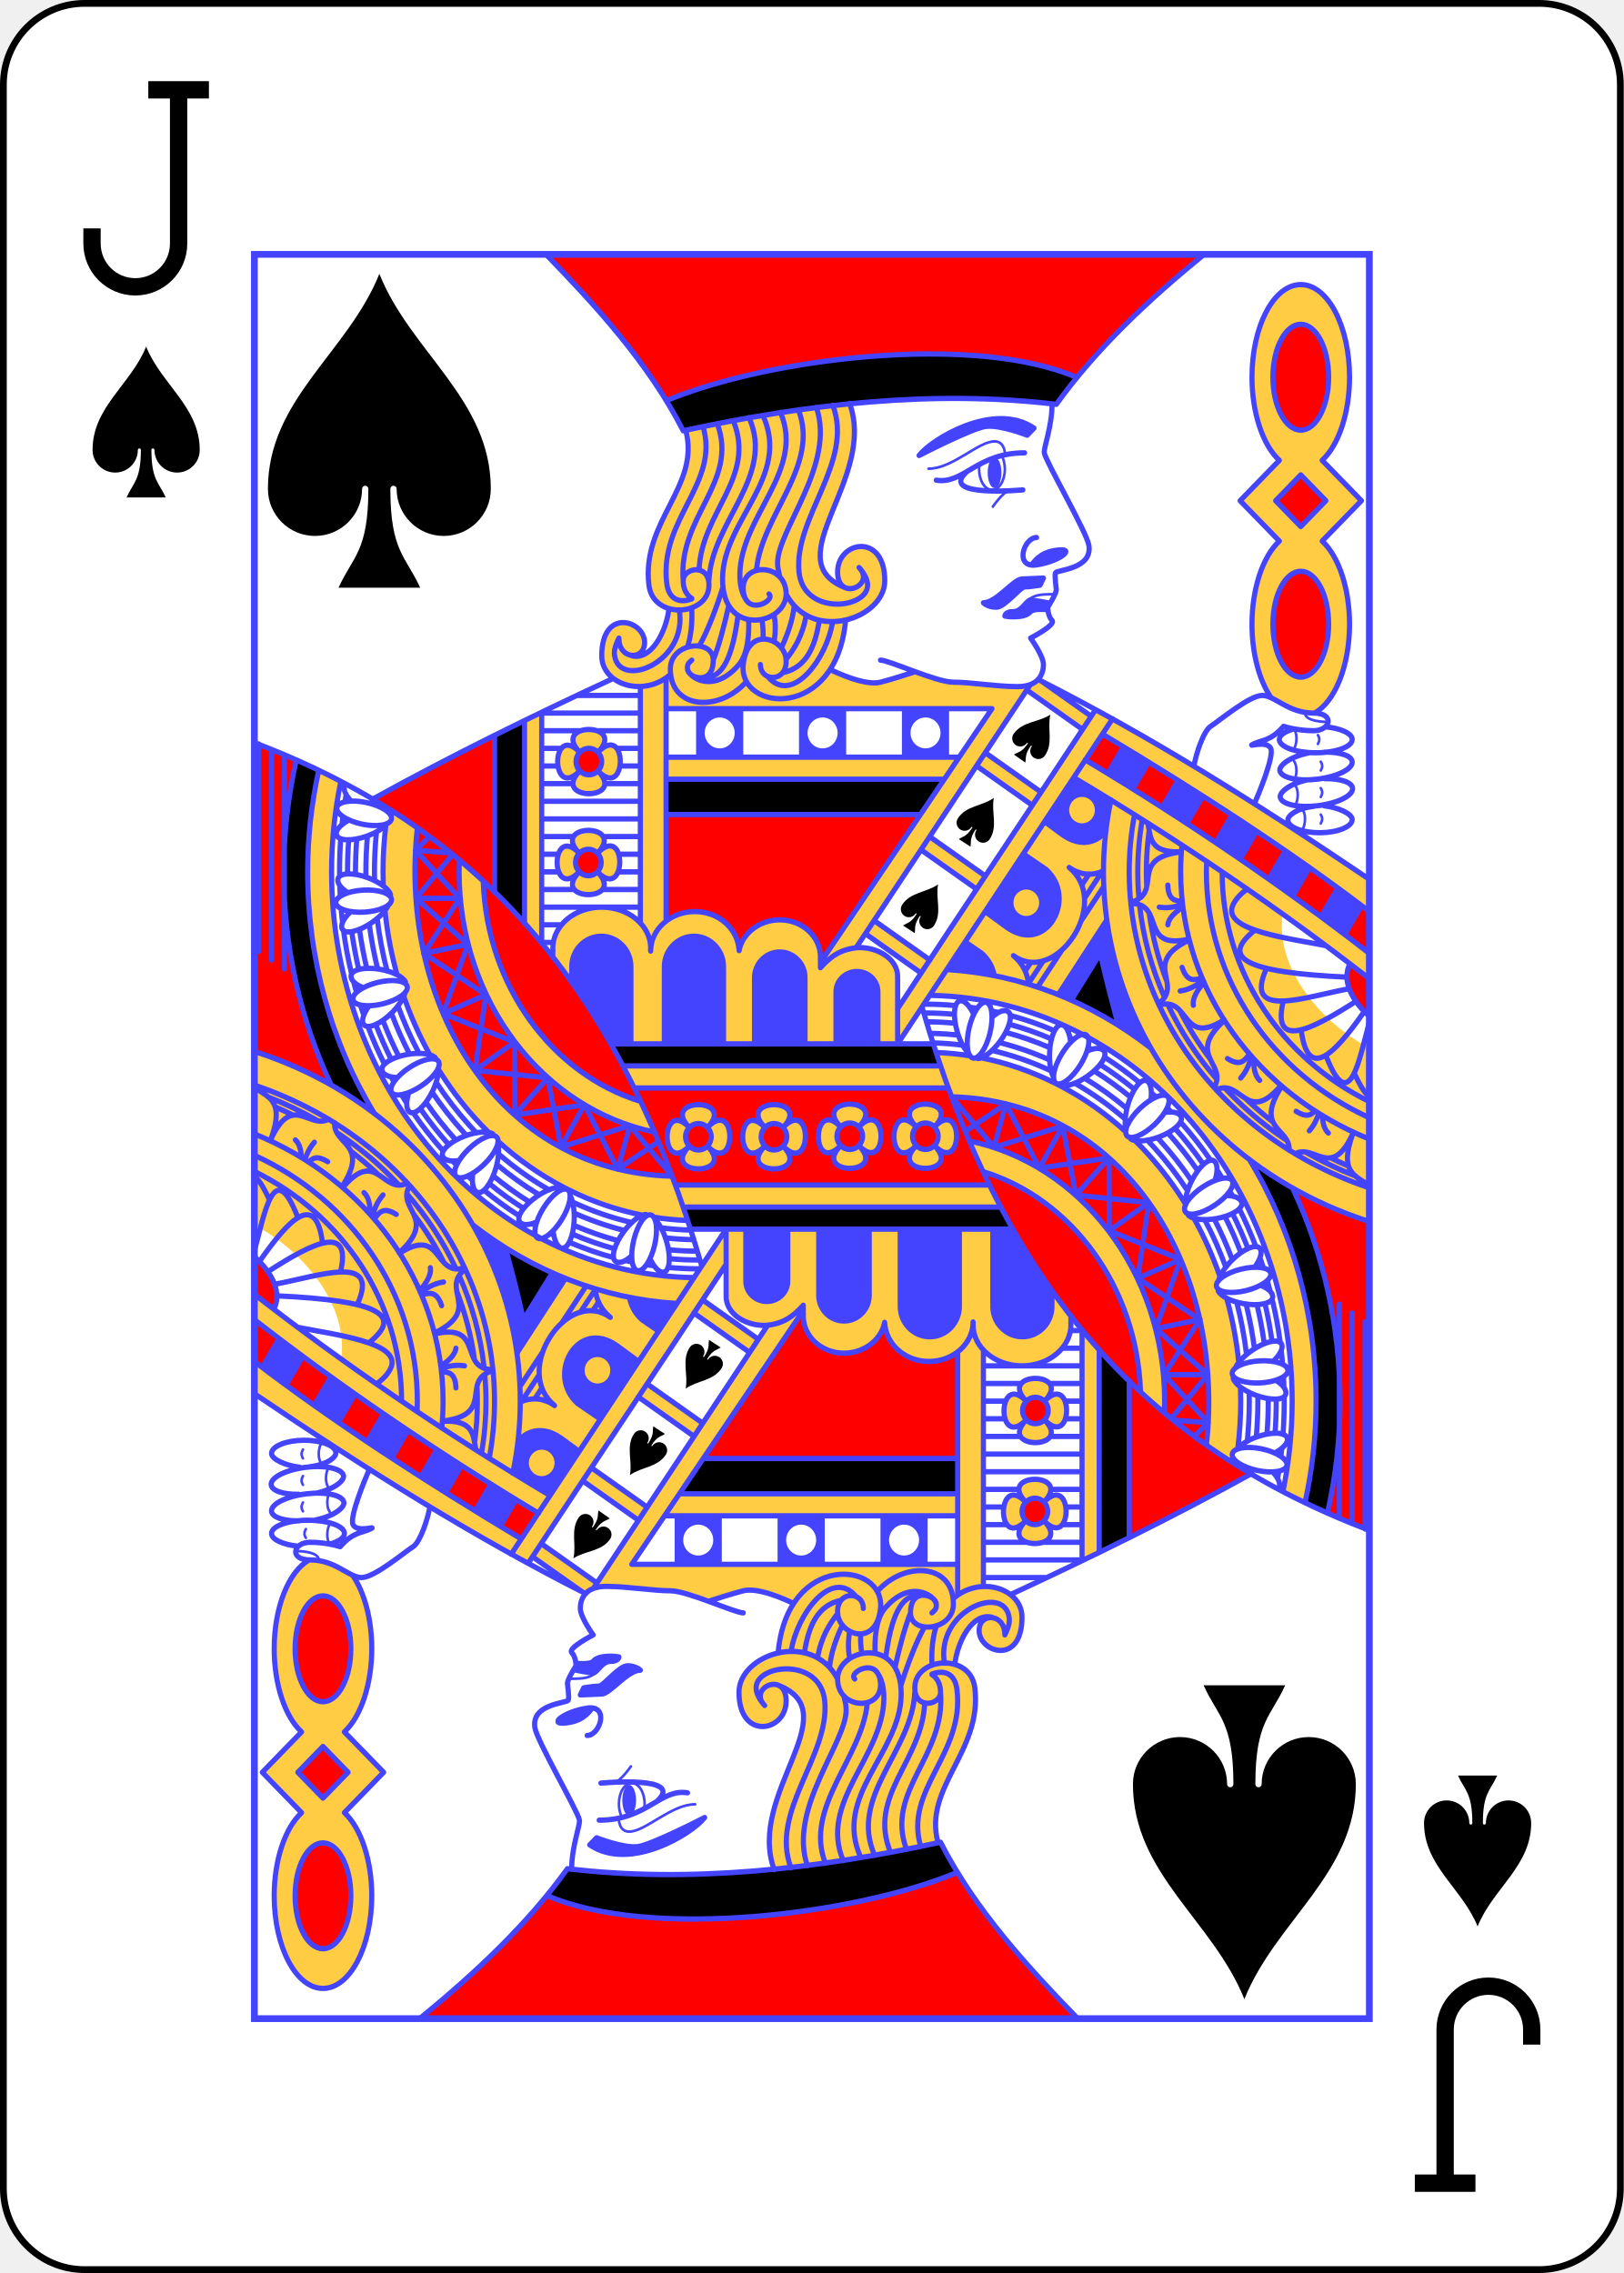
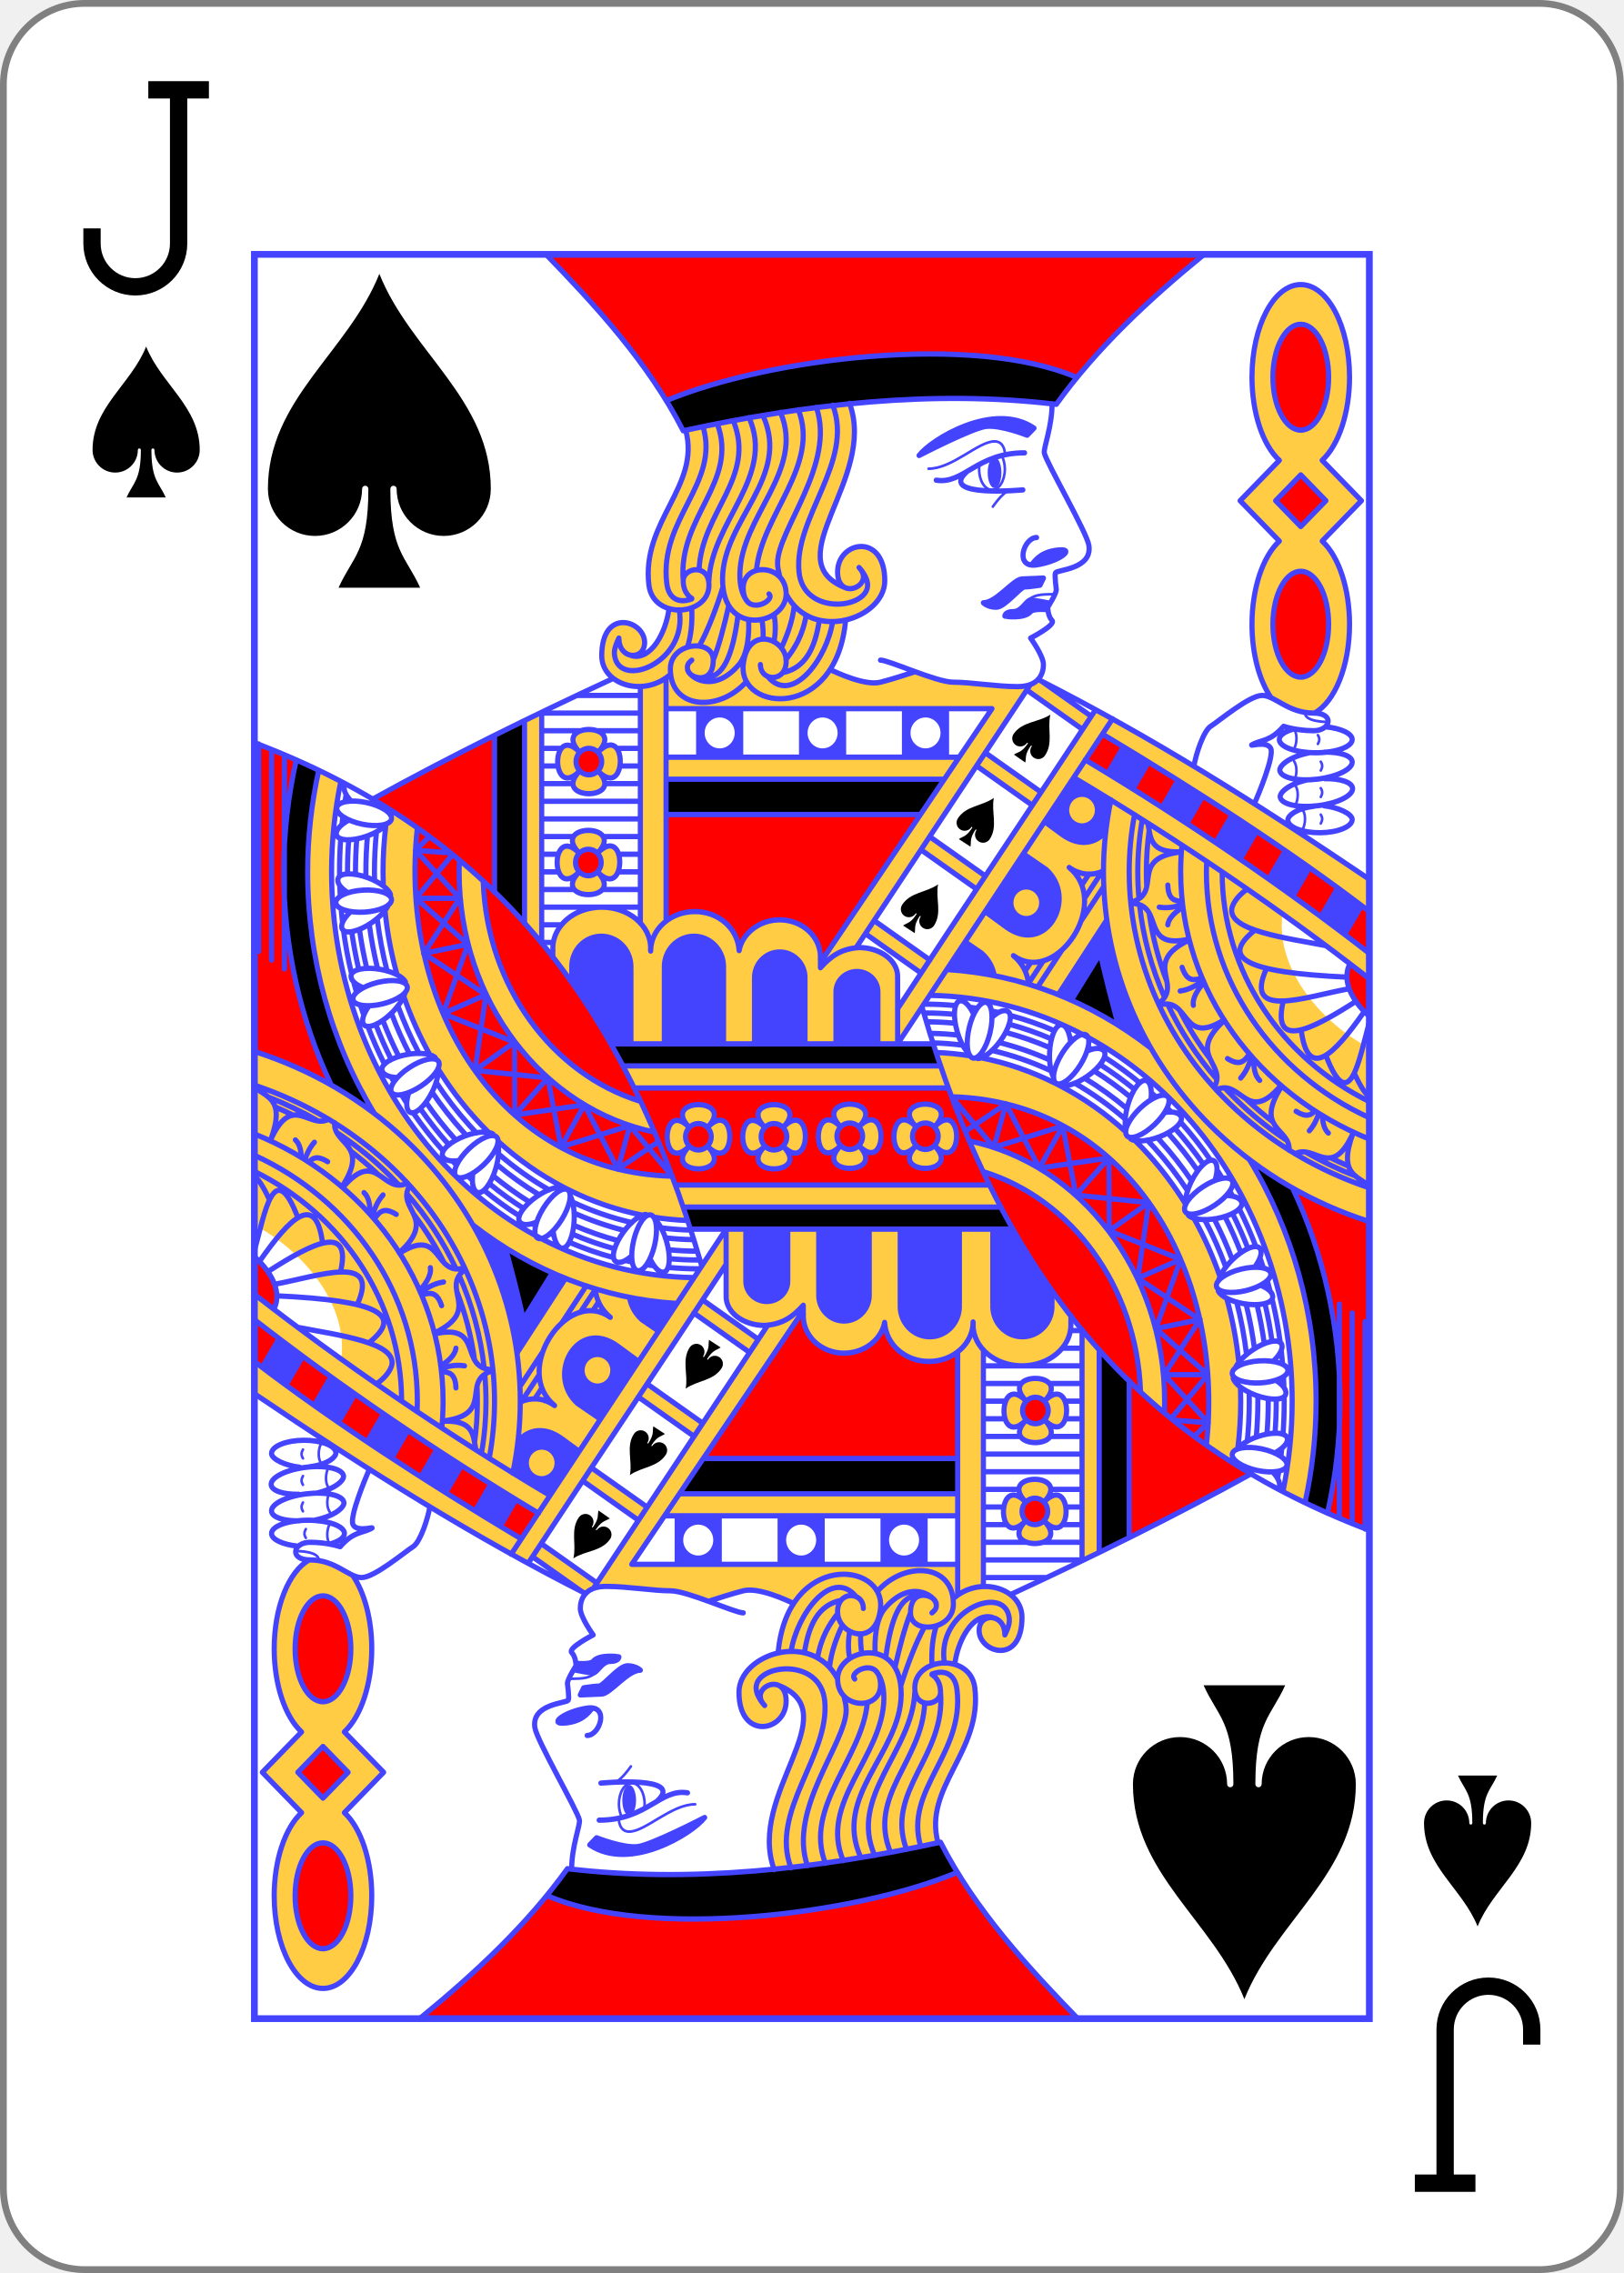
<svg xmlns="http://www.w3.org/2000/svg" xmlns:xlink="http://www.w3.org/1999/xlink" width="2.5in" height="3.5in" viewBox="-120 -168 240 336" preserveAspectRatio="none" class="card" face="JS">
  <defs>
    <rect id="SJX" width="164.8" height="260.8" x="-82.4" y="-130.4" />
  </defs>
  <symbol id="SJ" viewBox="-500 -500 1000 1000" preserveAspectRatio="xMinYMid">
    <path d="M50 -460L250 -460M150 -460L150 250A100 100 0 0 1 -250 250L-250 220" stroke="black" stroke-width="80" stroke-linecap="square" stroke-miterlimit="1.5" fill="none" />
  </symbol>
  <symbol id="S" viewBox="-600 -600 1200 1200" preserveAspectRatio="xMinYMid">
    <path d="M0 -500C100 -250 355 -100 355 185A150 150 0 0 1 55 185A10 10 0 0 0 35 185C35 385 85 400 130 500L-130 500C-85 400 -35 385 -35 185A10 10 0 0 0 -55 185A150 150 0 0 1 -355 185C-355 -100 -100 -250 0 -500Z" fill="black" />
  </symbol>
  <symbol id="SJ1" preserveAspectRatio="none" viewBox="0 0 1300 2000">
    <path fill="#FC4" d="M1220.029,34.26c-31.411,0 -56.875,47.01 -56.875,105 0.016,40.087 12.395,76.66 31.904,94.26l-45.74,45.74 45.775,45.775c-19.517,17.576 -31.909,54.135 -31.939,94.225 0,33.251 8.373,62.892 21.438,82.131 0.936,3.778 47.697,25.613 51.822,18.447 23.424,-12.987 40.49,-53.103 40.49,-100.578C1276.888,379.172 1264.509,342.6 1245,325l45.74,-45.74 -45.775,-45.775c19.517,-17.576 31.909,-54.135 31.939,-94.225 0,-57.99 -25.464,-105 -56.875,-105zm0,45c17.949,0 32.5,26.863 32.5,60 0,33.137 -14.551,60 -32.5,60 -17.949,0 -32.5,-26.863 -32.5,-60 0,-33.137 14.551,-60 32.5,-60zM694.041,169.135C630.153,175.574 566.198,186.089 502.982,199.398 520.499,262.589 450.951,302.611 460,375c1.818,14.546 11.572,23.142 23.318,26.568 -3.254,26.675 -20.68,58.987 -43.074,53.242C447.813,455.051 454.982,450.048 455,440c0.046,-25 -50,-40.227 -50,15 0,26.45 31.971,41.442 60.645,32.246 -5.21,1.798 -10.493,2.94 -15.67,3.631l0.078,267.125C439.618,747.053 423.324,740 405,740c-31.5,0 -57.035,20.819 -57.035,46.5 0.001,1.034 0.046,2.068 0.133,3.1h-0.133l-0.041,7.125c24.462,30.001 46.929,62.78 67.725,98.105L749.795,895 750,820.756h-0.15c0.083,-0.726 0.134,-1.455 0.15,-2.184 10e-6,-18.09 -20.147,-32.756 -45,-32.756 -9.376,0.597 -16.979,2.632 -23.643,5.924 5.907,-2.95 12.529,-4.939 20.475,-5.805l10.533,-15.461 64.762,44.113 10.307,-14.789 -64.469,-44.322 -6.746,9.342 125.961,-184.883 64.361,44.25 9.812,-15.131 -63.992,-43.994 -3.303,4.779 51.697,-75.883 64.342,44.234 10.621,-14.572L918.039,483.963 910,485l-8.746,8.227 3.992,-5.859C901.463,489.022 896.383,490 890,490c-25,0 -55,-5 -75,-5 -9.747,0 -27.808,-5.939 -44.799,-11.939C759.827,476.51 742.85,481.788 730,485c-17.632,4.408 -50.808,-10.615 -58.533,-14.361 -10.537,15.724 -24.314,25.315 -38.316,29.898 26.181,-8.657 51.552,-34.883 56.256,-86.09C714.145,408.959 735,391.293 735,370c0,-55.227 -55,-45 -55,-10 0,9.54 3.412,14.963 8.104,17.482 -80.306,-31.389 38.064,-123.362 5.938,-208.348zm525.988,80.836 29.289,29.289 -29.289,29.289 -29.289,-29.289zm0,109.289c17.949,0 32.5,26.863 32.5,60 0,33.137 -14.551,60 -32.5,60 -17.949,0 -32.5,-26.863 -32.5,-60 0,-33.137 14.551,-60 32.5,-60zM485.406,476.125c0.02,0.161 0.047,0.315 0.068,0.475 -0.014,-0.104 -0.033,-0.204 -0.047,-0.309 -0.381,0.248 -0.765,0.512 -1.15,0.779 0.378,-0.311 0.756,-0.622 1.129,-0.945zm-5.578,4.258L480,515H860L660.043,802.215 660,808.703v-9.312h-0.158c0.088,-0.936 0.141,-1.872 0.158,-2.811 10e-6,-23.296 -21.266,-42.182 -47.5,-42.182 -24,0 -43.843,15.807 -47.305,34.867C563.624,763.968 541.105,745 513.518,745c-17.981,0 -33.796,8.063 -43.002,20.223 2.624,-3.491 5.776,-6.673 9.391,-9.441l-0.113,-275.375c0.012,-0.008 0.024,-0.016 0.035,-0.023zm93.699,3.898c0.145,0.26 0.306,0.512 0.459,0.768 -0.108,-0.178 -0.221,-0.353 -0.326,-0.533 -15.416,16.862 -37.059,24.866 -55.102,23.094 18.021,1.715 39.625,-6.349 54.969,-23.328zM980.713,516.295 750,855v40L925.369,637.104 807.545,810.742c36.997,2.217 73.31,9.251 108.229,20.754 -34.921,-11.474 -71.255,-18.488 -108.285,-20.67l-19.682,28.854c62.063,1.184 122.669,16.544 177.816,44.676l6.477,3.377c41.326,22.005 79.452,51.257 112.672,86.998C1164.954,1060.997 1210,1178 1210,1300c0,34.756 -3.656,69.106 -10.85,102.477 8.28,4.288 16.801,8.447 25.652,12.512 8.662,-37.515 13.082,-75.735 13.082,-114.988 0,-98.303 -27.457,-193.56 -77.514,-273.693 -0.361,-0.266 -0.721,-0.539 -1.082,-0.807 42.156,31.268 89.847,55.215 140.711,70.936V899.504c-51.712,-25.693 -109.972,-86.673 -101.289,-151.568 -35.121,-24.628 -71.449,-48.975 -108.842,-72.967 74.941,48.014 145.354,97.111 210.131,146.242V708.438C1195.393,639.786 1099.363,580.038 1000.439,526.471l-0.076,0.113zM335,520l-20,8.48v229.73l20,22.578zm55,18.598c-13.902,0 -27.804,8.598 -10.607,25.795 -34.393,-34.393 -34.393,55.608 0,21.215 -34.393,34.393 55.608,34.393 21.215,0 26.217,26.217 32.801,-20.199 18.947,-28.246 -4.32,-2.509 -10.627,-1.289 -18.947,7.031 17.197,-17.197 3.294,-25.795 -10.607,-25.795zM480,570v25H804.059L820,570Zm518.945,48.588c0.294,0.177 0.585,0.355 0.879,0.531 -0.294,-0.176 -0.585,-0.353 -0.879,-0.529zm-609.553,34.404c-13.902,0 -27.802,8.598 -10.605,25.795 -34.393,-34.393 -34.393,55.606 0,21.213 -34.393,34.393 55.606,34.393 21.213,0 26.217,26.217 32.803,-20.199 18.949,-28.246 -4.32,-2.509 -10.629,-1.287 -18.949,7.033 17.197,-17.197 3.294,-25.795 -10.607,-25.795zm398.221,7.242 -10.24,14.834 64.652,44.449 10.238,-14.836zM470.211,765.633c-0.207,0.281 -0.411,0.563 -0.611,0.848 0.199,-0.285 0.405,-0.567 0.611,-0.848zm-8.271,23.836c0.023,0.121 0.055,0.231 0.096,0.326v0.006c-0.042,-0.096 -0.073,-0.209 -0.096,-0.332zm218.414,2.787c-0.484,0.252 -0.963,0.51 -1.438,0.775 0.473,-0.267 0.955,-0.522 1.438,-0.775zm337.207,51.076c0.314,0.791 0.632,1.582 0.951,2.371 -0.319,-0.79 -0.637,-1.58 -0.951,-2.371zm3.082,7.533c0.308,0.733 0.611,1.468 0.924,2.199 -0.313,-0.731 -0.616,-1.466 -0.924,-2.199zm3.682,8.494c0.514,1.146 1.04,2.288 1.565,3.43 -0.524,-1.142 -1.051,-2.283 -1.565,-3.43zm3.088,6.707c0.597,1.268 1.194,2.536 1.805,3.799 -0.61,-1.263 -1.208,-2.53 -1.805,-3.799zm2.732,5.684c1.321,2.696 2.67,5.381 4.053,8.051 -1.382,-2.671 -2.733,-5.354 -4.053,-8.051zm5.029,9.93c0.818,1.559 1.642,3.115 2.481,4.664 -0.838,-1.55 -1.663,-3.105 -2.481,-4.664zm2.772,5.191c1.888,3.475 3.826,6.93 5.82,10.357 3.094,5.319 6.314,10.578 9.66,15.775 -2.844,-4.408 -5.606,-8.855 -8.262,-13.348 -0.476,-0.805 -0.929,-1.62 -1.399,-2.428 -1.994,-3.428 -3.933,-6.881 -5.82,-10.357zm-243.164,17.867c2.444,7.219 4.943,14.36 7.479,21.449L800,920H430l12.707,24.699 366.205,-0.299 -0.236,-0.65c1.413,3.777 2.836,7.54 4.275,11.275 202.049,4.974 319.656,193.073 296.893,394.811 11.2,7.607 22.842,15.12 34.775,22.375 -6.506,-9.679 -6.512,-16.274 2.018,-18.82C1148.865,1335.794 1150,1317.96 1150,1300c0,-5.358 -0.102,-10.704 -0.303,-16.037 -13.439,-10.034 -11.804,-19.084 -1.94,-27.594 -2.57,-24.912 -7.326,-49.394 -14.146,-73.135 -18.283,-13.575 -11.454,-18.32 -7.744,-24.162 -8.214,-23.168 -18.448,-45.491 -30.582,-66.658 -8.366,-4.101 -14.681,-8.716 -9.766,-16.145 -12.678,-19.88 -27.105,-38.604 -43.174,-55.892 -5.104,-5.491 -10.342,-10.805 -15.707,-15.936 -3.975,-2.376 -8.099,-4.444 -10.641,-9.793 -23.462,-20.774 -49.104,-38.225 -76.285,-52.068l-5.564,-2.773c-27.634,-13.472 -56.792,-23.251 -86.816,-29.045l-12.717,-2.207c-13.146,-2.028 -26.437,-3.294 -39.834,-3.816zm259.014,8.832c0.999,1.546 2.006,3.088 3.027,4.623 -1.023,-1.534 -2.027,-3.078 -3.027,-4.623zm-536.111,50.332c-13.902,0 -27.802,8.598 -10.605,25.795 -34.393,-34.393 -34.393,55.606 0,21.213 -34.393,34.393 55.606,34.393 21.213,0 26.217,26.218 32.801,-20.199 18.947,-28.246 -4.32,-2.509 -10.627,-1.287 -18.947,7.033 17.197,-17.197 3.294,-25.795 -10.607,-25.795zm88.131,0c-13.902,0 -27.802,8.598 -10.605,25.795 -34.393,-34.393 -34.393,55.606 0,21.213 -34.393,34.393 55.606,34.393 21.213,0 26.217,26.218 32.803,-20.199 18.949,-28.246 -4.32,-2.509 -10.629,-1.287 -18.949,7.033 17.197,-17.197 3.294,-25.795 -10.607,-25.795zm227.352,41.049 17.113,35.029c102.383,30.854 178.31,129.819 182.9,248.609l27.855,24.229c0.166,-4.251 0.25,-8.524 0.25,-12.818 0,-147.049 -98.337,-269.388 -228.119,-295.049z" />
  </symbol>
  <symbol id="SJ2" preserveAspectRatio="none" viewBox="0 0 1300 2000">
    <path fill="red" d="M339.994,0C387.434,47.6 440.548,102.806 480.334,165.766 600.091,117.281 839.099,89.167 958.604,139.926 1001.155,89.327 1052.45,43.591 1107.316,0Zm880.035,79.26a32.5,60 0 0 0 -32.5,60 32.5,60 0 0 0 32.5,60 32.5,60 0 0 0 32.5,-60 32.5,60 0 0 0 -32.5,-60zm0,170.711 -29.289,29.289 29.289,29.289 29.289,-29.289zm0,109.289a32.5,60 0 0 0 -32.5,60 32.5,60 0 0 0 32.5,60 32.5,60 0 0 0 32.5,-60 32.5,60 0 0 0 -32.5,-60zM988.959,543.562 968.707,573.104C1089.338,643.25 1201.114,717.777 1300,792.445V744.961C1206.406,675.43 1101.563,609.476 988.959,543.562Zm-708.953,1.639c-47.874,23.233 -95.508,47.342 -142.25,72.621 53.195,30.118 100.356,65.097 142.42,105.293zm110.213,14.801a15,15 0 0 0 -10.826,4.391 15,15 0 0 0 0,21.215 15,15 0 0 0 21.215,0 15,15 0 0 0 0,-21.215 15,15 0 0 0 -10.389,-4.391zM480,635.211 480.35,755.455C489.608,748.878 501.044,745 513.518,745c27.587,0 50.107,18.968 51.678,44.266 3.462,-19.06 23.305,-34.867 47.305,-34.867 26.234,0 47.5,18.886 47.5,42.182 -0.018,0.939 -0.07,1.875 -0.158,2.811H660l0.043,2.969 115.779,-166.945zm-90.387,39.184a15,15 0 0 0 -10.826,4.393 15,15 0 0 0 0,21.213 15,15 0 0 0 21.213,0 15,15 0 0 0 0,-21.213 15,15 0 0 0 -10.387,-4.393zm887.897,130.152c-11.905,22.593 8.882,47.772 22.49,59.201v-42.523c-7.336,-5.557 -14.753,-11.115 -22.49,-16.678zM808.912,944.4c0.075,0.201 0.153,0.399 0.229,0.6h0.383zM651.283,944.529 443.35,945l-0.643,-0.301c17.481,34.53 33.433,71.124 47.986,109.848L490.477,1055H651.375ZM812.941,955l20.225,49.951c129.782,25.661 228.119,148 228.119,295.049 0,4.295 -0.084,8.568 -0.25,12.818L1110,1350c22.608,-201.901 -94.999,-390 -297.059,-395zm-295.258,8.902c13.902,0 27.804,8.598 10.607,25.795 8.32,-8.32 14.627,-9.543 18.947,-7.033 13.854,8.047 7.27,54.464 -18.947,28.246 34.393,34.393 -55.606,34.393 -21.213,0 -34.393,34.393 -34.393,-55.606 0,-21.213 -17.197,-17.197 -3.296,-25.795 10.605,-25.795zm-10.605,25.795a15,15 0 0 0 0,21.213 15,15 0 0 0 21.213,0 15,15 0 0 0 0,-21.213 15,15 0 0 0 -21.213,0zm98.736,-25.795c13.902,0 27.804,8.598 10.607,25.795 8.32,-8.32 14.629,-9.543 18.949,-7.033 13.854,8.047 7.268,54.464 -18.949,28.246 34.393,34.393 -55.606,34.393 -21.213,0 -34.393,34.393 -34.393,-55.606 0,-21.213 -17.197,-17.197 -3.296,-25.795 10.605,-25.795zm-10.605,25.795a15,15 0 0 0 0,21.213 15,15 0 0 0 21.213,0 15,15 0 0 0 0,-21.213 15,15 0 0 0 -21.213,0zm254.875,50.475c47.763,99.005 107.681,181.409 182.805,248.648 -4.298,-119.019 -80.226,-217.986 -182.805,-248.648zm360.389,18.264c35.988,73.868 55.295,156.645 55.295,241.565 0,43.186 -4.993,85.818 -14.438,127.031 15.9,6.787 32.086,13.22 48.67,19.332v-349.934c-31.215,-9.648 -61.239,-22.384 -89.527,-37.994z" />
  </symbol>
  <symbol id="SJ3" preserveAspectRatio="none" viewBox="0 0 1300 2000">
    <path fill="#44F" d="M515,515v55h55v-55zm27.5,10A17.5,17.5 0 0 1 560,542.5 17.5,17.5 0 0 1 542.5,560 17.5,17.5 0 0 1 525,542.5 17.5,17.5 0 0 1 542.5,525ZM635,515v55h55v-55zm27.5,10A17.5,17.5 0 0 1 680,542.5 17.5,17.5 0 0 1 662.5,560 17.5,17.5 0 0 1 645,542.5 17.5,17.5 0 0 1 662.5,525ZM755,515v55h55v-55zm27.5,10A17.5,17.5 0 0 1 800,542.5 17.5,17.5 0 0 1 782.5,560 17.5,17.5 0 0 1 765,542.5 17.5,17.5 0 0 1 782.5,525ZM512.5,770a37.5,37.5 0 0 0 -37.5,37.5 37.5,37.5 0 0 0 0.088,2.5H475v85h75v-85h-0.125A37.5,37.5 0 0 0 550,807.5 37.5,37.5 0 0 0 512.5,770ZM404.536,770c-20.711,0 -37.5,16.789 -37.5,37.5 0.001,0.834 0.031,1.668 0.088,2.5h-0.088v12.25L415.435,895h26.601v-85h-0.125c0.07,-0.832 0.111,-1.666 0.125,-2.5 0,-20.711 -16.789,-37.5 -37.5,-37.5zM612.562,787.857A32.438,32.143 0 0 0 580.125,820a32.438,32.143 0 0 0 0.076,2.143h-0.076V895H645v-72.857h-0.108A32.438,32.143 0 0 0 645,820 32.438,32.143 0 0 0 612.562,787.857ZM702.562,810a27.438,25.929 0 0 0 -27.438,25.929 27.438,25.929 0 0 0 0.064,1.729h-0.064v58.771H730v-58.771h-0.091A27.438,25.929 0 0 0 730,835.929 27.438,25.929 0 0 0 702.562,810ZM1010.814,556.402l-18.305,30.584 34.25,20.664 18.201,-30.412zM1074.129,595.027l-17.896,29.902 33.609,21.732 18.305,-30.584zM1137.186,634.082l-18.586,31.053 33.148,22.504 19.252,-32.166zM1199.578,674.246l-19.252,32.164 32.434,23.697 19.941,-33.316zM1260.666,716.588l-19.557,32.678 32.56,23.484 19.609,-32.764zM851.118,747.942 875,765c50,35 90,-35 50,-70L898.043,677.029ZM900,720c8.284,0 15,6.716 15,15 0,8.284 -6.716,15 -15,15 -8.284,0 -15,-6.716 -15,-15 0,-8.284 6.716,-15 15,-15zM998.39,618.256 956.062,593.505 919.527,645.377 940,660c20.554,14.388 39.417,11.032 51.729,-0.341zM965,615c8.284,0 15,6.716 15,15 0,8.284 -6.716,15 -15,15 -8.284,0 -15,-6.716 -15,-15 0,-8.284 6.716,-15 15,-15zM810,810l55.745,7.935C864.146,807.908 859.18,798.032 850,790l-19.349,-12.899zM993.336,749.862l-58.954,88.209c39.148,14.882 76.532,35.642 110.85,61.702 -27.363,-46.311 -45.1,-97.165 -51.896,-149.911zM925,395c0,0 -15,-5 -20,-5 -5,0 -10,15 -20,15 -10,0 -10,5 -10,5 -0.619,0.316 22.903,3.625 30,-5 3.177,-3.861 20.184,-2.235 20.184,-2.235M850,395c15,0 35.006,-26.643 45,-27l25,-1 -4,8c0,0 -13,2 -18,2 -5,0 -23,23 -33,23 -10,0 -15,-5 -15,-5zM912,352c26.021,-3.859 44.26,-17.774 28,-17 -21,1 -29,11 -33,16M909,197l-8,8c0,0 -31,-12 -48,-10 -16.167,1.902 -78,33 -78,33 14,-18 87,-62 134,-31zM871,247.5a8,17.5 0 0 1 -8,17.5 8,17.5 0 0 1 -8,-17.5 8,17.5 0 0 1 8,-17.5 8,17.5 0 0 1 8,17.5" />
  </symbol>
  <symbol id="SJ4" preserveAspectRatio="none" viewBox="0 0 1300 2000">
    <path fill="black" d="M280,545l35,-16.519V758.034l-34.825,-34.919zM430.213,920 415,895h376.461l8.588,25zM480,595h324.058l-28.447,40H480ZM1224.878,1415.024c8.586,-37.55 13.006,-75.771 13.006,-115.024 0,-98.303 -27.456,-193.56 -77.682,-273.819 16.515,12.177 33.745,23.163 50.965,32.635 35.295,73.487 54.602,156.264 54.602,241.184 0,43.186 -4.993,85.818 -15.428,126.604 -9.175,-4.024 -17.438,-7.743 -25.462,-11.58zM955.311,846.655 985,800c5.534,23.766 11.843,47.199 18.271,70.58M480.485,166.004C487.466,177.24 493.99,188.501 500,200 643.731,169.586 791.688,153.319 935,170 942.479,159.899 950.302,150.009 958.62,139.907 839.098,89.168 600.092,117.281 480.485,166.004Z" />
  </symbol>
  <symbol id="SJ5" preserveAspectRatio="none" viewBox="0 0 1300 2000">
    <path stroke="#44F" stroke-linecap="round" stroke-linejoin="round" stroke-width="6" fill="none" d="M1299.894,708.358C1165.225,619.98 1044.801,546.406 913.659,481.799M778.787,854.444c90.113,301.87 247.363,490.955 521.131,591.898M791.461,895H415.846M800.082,920H430.213M808.292,945H443.35M904.795,487.642 701.696,785.807M980.713,516.294C904.098,629.536 826.244,741.942 749.869,855.346M417.193,481.266C323.045,523.757 229.466,568.379 137.214,617.952M335,520.115V780.788M450,491.883V758.209M280,545.221V723.317M315,528.53V758.21M480,480.417V755.597M480,515H860L660.087,802.68M480,570H820.894M480,595H804.058M480,635H775.611M400.607,564.393a15,15 0 0 1 0,21.213 15,15 0 0 1 -21.213,0 15,15 0 0 1 0,-21.213 15,15 0 0 1 21.213,0v0M400.607,564.393c8.32,-8.32 14.628,-9.542 18.948,-7.033 13.854,8.047 7.269,54.464 -18.948,28.246C435,620 345,620 379.393,585.607 345,620 345,530 379.393,564.393 345,530 435,530 400.607,564.393v0M400,678.787a15,15 0 0 1 0,21.213 15,15 0 0 1 -21.213,0 15,15 0 0 1 0,-21.213 15,15 0 0 1 21.213,0v0M400,678.787c8.32,-8.32 14.628,-9.542 18.948,-7.033C432.802,679.801 426.217,726.217 400,700c34.393,34.393 -55.607,34.393 -21.213,0 -34.393,34.393 -34.393,-55.607 0,-21.213 -34.393,-34.393 55.607,-34.393 21.213,0v0M335,620H450M335,640H450M406.819,660H450M335,660h36.841M424.67,680H450M335,680h19.415M424.38,700H450M335,700h19.86M406.093,720H450M335,720h37.857M422.929,560H450M335,560h22.327M426.412,580H450M335,580h18.844M408.56,600H450M335,600h36.26M376.195,500H450M332.923,520H450M399.997,540H450M335,540h44.968M335,740H450M335,760h22.617M335,780h10.861M528.291,989.697a15,15 0 0 1 0,21.213 15,15 0 0 1 -21.213,0 15,15 0 0 1 0,-21.213 15,15 0 0 1 21.213,0v0M616.422,989.697a15,15 0 0 1 0,21.213 15,15 0 0 1 -21.213,0 15,15 0 0 1 0,-21.213 15,15 0 0 1 21.213,0v0M528.291,989.697c8.32,-8.32 14.628,-9.542 18.948,-7.033 13.854,8.047 7.269,54.464 -18.948,28.246 34.393,34.393 -55.607,34.393 -21.213,0 -34.393,34.393 -34.393,-55.607 0,-21.213 -34.393,-34.393 55.607,-34.393 21.213,0v0M616.422,989.697c8.32,-8.32 14.628,-9.542 18.948,-7.033 13.854,8.047 7.269,54.464 -18.948,28.246 34.393,34.393 -55.607,34.393 -21.213,0 -34.393,34.393 -34.393,-55.607 0,-21.213 -34.393,-34.393 55.607,-34.393 21.213,0v0M750,895v-74.245h-0.15c0.083,-0.726 0.133,-1.455 0.15,-2.184 10e-6,-18.09 -20.147,-32.755 -45,-32.755 -20.619,1.313 -32.663,9.571 -45,22.886v-9.311h-0.158c0.088,-0.936 0.141,-1.873 0.158,-2.812 10e-6,-23.296 -21.266,-42.18 -47.5,-42.18 -24,0 -43.842,15.805 -47.304,34.866C563.625,763.967 541.106,745 513.518,745c-28.433,0 -51.482,20.147 -51.482,44.8 -0.332,-0.77 -0.017,-2.522 10e-6,-3.3 0,-25.681 -25.536,-46.5 -57.036,-46.5 -31.5,0 -57.036,20.819 -57.036,46.5 10e-4,1.034 0.047,2.068 0.134,3.1h-0.134v7.609M1000.631,526.423 750,895M918.036,483.962l57.683,39.657M777.372,675.068l64.654,44.449M787.613,660.234l64.782,44.537M842.112,579.889l64.429,44.295M852.361,565.061l63.992,43.994M900.595,493.846l64.502,44.345M713.049,770.533l64.079,44.054M722.965,755.476l64.741,44.509M956.062,593.505C1081.708,666.317 1197.894,743.75 1300.074,821.255M968.653,572.916C1089.37,643.264 1201.217,717.818 1300.123,792.508M988.787,543.79C1101.61,609.526 1206.519,675.497 1300.151,745.067M1299.919,1002.903C1170.517,952.17 1080,835.642 1080,700c0,-10.247 0.517,-20.385 1.527,-30.393M1299.958,1096.424C1234.01,1076.035 1173.392,1041.819 1123.266,995.743 1037.937,917.307 990,810.925 990,700c0,-27.631 2.975,-54.981 8.761,-81.686M1299.927,978.692C1187.557,928.803 1110,822.758 1110,700c0,-4.011 0.083,-8.004 0.247,-11.977M1299.933,960.371C1198.031,911.709 1128.365,813.379 1128.365,700M1299.956,1058.208c-57.894,-18.849 -111.089,-48.937 -155.476,-88.738C1064.777,898.002 1020,801.071 1020,700c0,-21.892 2.101,-43.59 6.202,-64.877M1031.361,730.283C1030.457,720.246 1030,710.144 1030,700c0,-19.933 1.765,-39.703 5.216,-59.138M1061.176,842.266c-15.198,-33.322 -25.059,-68.626 -29.097,-104.85M1122.219,935.148c-23.371,-26.07 -42.628,-54.722 -57.391,-85.124M1203.904,1004.513c-18.526,-11.92 -36.048,-25.27 -52.353,-39.969 -7.034,-6.341 -13.79,-12.887 -20.26,-19.621M1283.947,1044.8c-20.096,-7.628 -39.527,-16.685 -58.102,-27.098M1040.409,716.5C1040.137,711.015 1040,705.514 1040,700c0,-15.856 1.109,-31.476 3.26,-46.802M1063.957,824.404c-9.888,-24.89 -16.822,-50.778 -20.601,-77.229M1114.189,911.813c-13.523,-17.358 -25.32,-35.699 -35.287,-54.801M1187.632,983.489c-10.046,-7.496 -19.73,-15.459 -29.01,-23.871 -0.98,-0.888 -1.954,-1.781 -2.923,-2.677M1275.805,1033.581c-7.049,-2.938 -14.006,-6.061 -20.863,-9.364M972.1,887.733c41.326,22.005 79.451,51.257 112.671,86.998C1164.954,1060.998 1210,1178 1210,1300c0,34.756 -3.656,69.106 -10.739,102.455M965.622,884.356c2.168,1.106 4.327,2.231 6.478,3.377M787.754,840.035c62.115,0.829 122.721,16.189 177.868,44.321M1194.488,1379.277c-0.461,2.807 -0.948,5.61 -1.463,8.411M1197.978,1353.331c-0.33,3.124 -0.691,6.241 -1.084,9.354M1200.679,1294.954c0.017,1.681 0.026,3.363 0.026,5.046v0c0,12.671 -0.431,25.198 -1.33,37.618M1199.912,1272.291c0.232,4.053 0.414,8.114 0.544,12.183M1197.272,1242.445c0.629,5.247 1.172,10.511 1.629,15.791M1186.631,1184.241c4.015,16.224 7.193,32.719 9.505,49.411M1180.949,1163.33c1.173,3.958 2.295,7.934 3.366,11.928M1172.418,1137.322c1.415,3.926 2.779,7.874 4.091,11.843M1148.308,1081.92c7.178,13.941 13.658,28.272 19.415,42.93M1137.316,1061.82c1.117,1.926 2.22,3.861 3.309,5.804M1122.256,1037.626c2.173,3.257 4.304,6.544 6.392,9.858M1079.789,983.522c12.64,13.746 24.375,28.278 35.163,43.488M1064.247,967.468c1.575,1.545 3.14,3.104 4.695,4.677M1045.786,950.389c1.851,1.614 3.689,3.245 5.516,4.895M991.011,909.938c14.272,8.833 28.084,18.588 41.358,29.23M971.994,898.863c1.44,0.788 2.876,1.584 4.308,2.39M950.828,888.077c1.406,0.665 2.809,1.339 4.208,2.021M881.182,862.717c17.617,4.605 34.914,10.432 51.783,17.432M859.387,857.678c2.775,0.559 5.543,1.148 8.305,1.766M833.924,853.42c2.961,0.395 5.915,0.824 8.863,1.286M782.442,850c11.823,0 23.593,0.539 35.284,1.603M1191.405,1297.621c0,0.793 0.01,1.586 0.01,2.379 0,12.207 -0.471,24.363 -1.404,36.437M1189.123,1253.509c0.06,0.605 0.118,1.21 0.176,1.815M1178.246,1189.256c3.423,14.159 6.195,28.526 8.297,43.048M1140.399,1087.197c6.654,12.956 12.691,26.256 18.091,39.847M1073.211,990.587c11.953,13.002 23.078,26.723 33.339,41.067M985.989,918.367c13.859,8.556 27.277,18 40.176,28.3M879.933,872.683c16.858,4.452 33.413,10.049 49.567,16.747M780.458,860.005c0.661,-0.003 1.323,-0.005 1.984,-0.005 11.359,0 22.67,0.508 33.905,1.514M1182.106,1297.026c0.01,0.991 0.01,1.982 0.01,2.974 0,12.546 -0.51,25.035 -1.516,37.435M1168.944,1190.512c3.569,14.583 6.431,29.392 8.564,44.37M1131.533,1090.617c6.911,13.338 13.151,27.052 18.698,41.082M1065.023,995.911c0.01,0.011 0.021,0.022 0.031,0.034 12.593,13.549 24.26,27.909 34.955,42.966M978.964,925.571c14.759,8.966 29.015,18.958 42.671,29.934M875.917,881.924c17.62,4.56 34.906,10.399 51.741,17.463M785.303,870.011c10.727,0.083 21.407,0.629 32.018,1.628M1169.961,1294.048c0.026,1.982 0.039,3.966 0.039,5.952 0,13.691 -0.626,27.312 -1.861,40.82M1156.227,1189.827c4.245,16.666 7.534,33.648 9.832,50.85M1119.023,1093.288c7.972,15.025 15.059,30.557 21.226,46.5M1052.663,1001.103c1.283,1.342 2.557,2.695 3.824,4.058 13.185,14.186 25.323,29.289 36.358,45.169M967.721,933.769c17.312,10.137 33.938,21.714 49.717,34.659M868.252,893.382c20.165,4.926 39.898,11.573 59.014,19.859M788.572,883.087c10.837,0.184 21.623,0.856 32.331,2.005M1159.884,1289.909c0.078,3.359 0.116,6.723 0.116,10.091 0,15.302 -0.802,30.514 -2.382,45.572M1145.239,1187.524c5.223,19.497 9.098,39.453 11.564,59.71M1107.876,1094.049c9.511,17.397 17.793,35.514 24.786,54.194M1041.011,1004.002c2.839,2.871 5.641,5.793 8.405,8.767 14.192,15.269 27.138,31.628 38.766,48.895M956.329,939.438c20.77,11.594 40.578,25.286 59.139,40.951M859.845,902.42c23.806,5.365 47.027,13.183 69.345,23.312M791.056,893.9c11.691,0.287 23.317,1.156 34.844,2.593M1149.698,1283.962c0.201,5.333 0.302,10.68 0.302,16.038 0,17.96 -1.136,35.793 -3.364,53.39M1133.612,1183.235c6.82,23.741 11.575,48.223 14.145,73.135M1095.286,1092.413c12.134,21.168 22.367,43.49 30.581,66.659M1085.519,1076.269c0.149,0.234 0.298,0.468 0.447,0.703M1026.639,1004.442c5.365,5.131 10.603,10.444 15.706,15.934 16.069,17.288 30.497,36.013 43.175,55.892M939.713,942.581c27.181,13.844 52.823,31.295 76.285,52.069M934.148,939.807c1.862,0.908 3.717,1.832 5.565,2.773M847.331,910.762c30.025,5.794 59.182,15.573 86.816,29.045M794.794,904.776c13.384,0.484 26.676,1.752 39.822,3.779M812.941,955C1015,960 1132.608,1148.099 1110,1350M833.166,1004.952c129.782,25.661 228.118,148 228.118,295.048 0,4.295 -0.084,8.568 -0.25,12.819M850.279,1039.98c102.383,30.854 178.311,129.821 182.901,248.611M1160.086,1026.095c50.343,80.345 77.799,175.602 77.799,273.905 0,39.253 -4.42,77.474 -12.884,115M807.783,810.758c85.668,5.133 167.901,36.182 237.421,89.013M1210.464,1058.46c35.998,73.843 55.305,156.621 55.305,241.54 0,43.186 -4.993,85.818 -14.636,127.002M1185,1155c1.593,6.717 -11.273,15.521 -28.738,19.663 -17.465,4.142 -32.914,2.055 -34.507,-4.663 -1.593,-6.717 11.273,-15.521 28.738,-19.663 17.465,-4.142 32.914,-2.055 34.507,4.663v0M1124.098,1163.634c1.599,-6.554 7.381,-15.459 15.902,-23.634 12.952,-12.426 27.327,-18.462 32.106,-13.48 3.594,3.746 1.319,12.074 -5.825,21.547M1173.453,1168.806c9.837,3.822 14.627,9.135 13.808,13.872 -1.175,6.803 -16.466,9.84 -34.154,6.784 -14.641,-2.53 -26.335,-8.441 -29.261,-14.261M1205,1265c0.388,6.893 -13.825,13.298 -31.746,14.307 -17.921,1.009 -32.763,-3.761 -33.151,-10.654 -0.388,-6.893 13.825,-13.298 31.746,-14.307 17.921,-1.009 32.763,3.761 33.151,10.654v0M1143.528,1262.798c2.725,-6.171 9.983,-13.921 19.808,-20.472 14.934,-9.957 30.145,-13.373 33.975,-7.629 2.88,4.319 -0.823,12.118 -9.521,20.188M1191.207,1276.562c9.012,5.491 12.794,11.563 11.156,16.082 -2.353,6.49 -17.939,6.794 -34.814,0.677 -13.969,-5.063 -24.442,-12.938 -26.3,-19.181M1203.843,1372.92c-1.396,6.761 -16.777,9.3 -34.356,5.671 -17.578,-3.629 -30.697,-12.052 -29.301,-18.813 1.396,-6.761 16.777,-9.3 34.356,-5.671 17.578,3.629 30.697,12.052 29.302,18.813v0M1145,1355c4.219,-5.264 13.224,-10.89 24.402,-14.696 16.991,-5.786 32.569,-5.179 34.795,1.356 1.673,4.914 -3.908,11.5 -14.387,17.064M1141.024,1369.95c-0.709,-1.658 -1.101,-3.201 -1.141,-4.574M1187.542,1380.551c7.299,7.622 9.394,14.462 6.65,18.409M1140,1050c3.732,5.808 -5.484,18.382 -20.585,28.085 -15.101,9.703 -30.367,12.861 -34.099,7.053 -3.732,-5.808 5.484,-18.382 20.585,-28.085 15.101,-9.703 30.367,-12.861 34.099,-7.053v0M1085.414,1078.355c-0.667,-6.713 1.833,-17.033 7.158,-27.572 8.095,-16.02 19.652,-26.484 25.813,-23.37 4.633,2.341 5.252,10.952 1.655,22.259M1133.689,1066.855c10.548,0.341 16.829,3.764 17.629,8.504 1.149,6.807 -12.268,14.747 -29.967,17.734 -14.651,2.472 -27.644,0.776 -32.336,-3.743M1065,955c4.699,5.058 -2.153,19.062 -15.303,31.278 -13.15,12.216 -27.62,18.02 -32.319,12.962 -4.699,-5.058 2.153,-19.061 15.303,-31.278C1045.832,955.746 1060.301,949.942 1065,955v0M1016.277,992.547c-1.842,-6.49 -1.203,-17.089 2.178,-28.403 5.139,-17.198 14.667,-29.537 21.282,-27.56 4.974,1.486 7.103,9.853 5.559,21.617M1061.764,972.705c10.442,-1.526 17.229,0.734 18.853,5.258 2.332,6.498 -9.472,16.681 -26.366,22.746 -13.984,5.02 -27.072,5.644 -32.489,2.024M970,885c5.801,3.743 2.615,19.004 -7.117,34.086 -9.731,15.082 -22.323,24.275 -28.124,20.532 -5.801,-3.743 -2.615,-19.004 7.117,-34.086C951.608,890.45 964.199,881.257 970,885v0M932.042,933.403c-3.386,-5.836 -5.38,-16.264 -4.894,-28.063 0.739,-17.934 6.93,-32.242 13.828,-31.958 5.187,0.214 9.313,7.797 10.718,19.578M971.23,902.956c9.743,-4.055 16.878,-3.538 19.568,0.446 3.863,5.722 -5.065,18.502 -19.942,28.545 -12.314,8.314 -24.844,12.146 -30.986,9.974M853.373,847.961c6.702,1.657 8.642,17.126 4.335,34.55 -4.308,17.425 -13.233,30.207 -19.935,28.55 -6.702,-1.657 -8.642,-17.125 -4.335,-34.55 4.308,-17.425 13.233,-30.207 19.935,-28.55v0M833.185,906.065c-5.097,-4.42 -10.369,-13.637 -13.739,-24.954 -5.123,-17.203 -3.913,-32.745 2.704,-34.716 4.975,-1.482 11.34,4.351 16.494,15.038M860.366,864.545c7.899,-6.998 14.815,-8.826 18.653,-5.931 5.511,4.158 1.216,19.144 -9.595,33.473 -8.948,11.861 -19.555,19.554 -26.07,19.493M862.198,1012.306l14.13,-49.456M915.218,1035.868l27.277,-47.734M957.865,1066.42l38.569,-42.075M996.666,1106.924l46.158,-31.956M1030.045,1160.695l49.922,-21.395M1051.039,1217.792l51.747,-10.349M1060.66,1270h51.088M829.096,994.024l47.183,-31 38.939,72.845 81.216,-11.523 0.232,82.579 83.302,32.376 -28.928,78.493 60.631,52.208 -42.681,49.562M812.941,955l49.257,57.306 80.297,-24.172 15.37,78.286 84.959,8.548 -12.778,85.727 72.358,46.824 -41.744,62.481 51.462,54.437 -16.398,15.709M1072.315,1321.594l40.061,2.861M1265,1432.805V1190M1280,1438.834V1200M1295,1444.992V1210M1054.77,851.074c36.785,-10.586 25.203,47.882 76.035,16.617M1089.978,777.255c-56.952,26.845 -5.251,49.721 -35.892,72.302M1121.39,947.2c29.345,-13.893 35.536,40.248 74.977,-4.423M1131.139,868.277c-45.772,40.184 4.027,48.741 -12.084,76.043M1213.312,1019.627c22.994,-12.037 42.632,30.836 67.862,-23.852M1197.826,943.152c-32.861,48.928 10.495,47.177 8.641,72.541M1281.169,995.775c-18.662,48.534 6.531,48.678 18.994,60.839M1021.909,735.665c40.802,0.465 9.283,53.476 67.827,40.606M1080.1,677.479c-62.251,7.22 -19.164,46.432 -58.298,57.084M1041.838,645.573c3.424,15.26 1.5,33.099 38.262,31.711M1082.325,737.133C1073.962,739.507 1065.482,741.659 1055,740M1065,715c0.585,17.408 8.793,17.8 16.88,18.462M1082.386,740.009C1074.78,745.039 1066.191,751.531 1065,760M1106.529,823.177c-7.902,5.113 -15.732,10.298 -27.114,11.892M1081.683,808.239c6.126,17.898 14.995,13.974 23.58,12.304M1106.724,825.748c-6.074,7.244 -13.325,16.539 -11.906,25.531M1162.557,909.347c-2.597,8.29 -5.446,16.557 -12.574,24.409M1134.555,911.688c15.791,9.606 20.261,1.53 25.614,-5.167M1165.023,912.879c0.153,8.638 1.209,18.249 7.169,23.476M1241.004,973.909c-2.294,6.665 -5.26,13.264 -11.007,19.595M1214.569,971.437c12.148,7.39 17.596,4.315 21.9,-0.546M1245.16,976.202c0.409,7.603 1.899,15.387 7.046,19.901M1277.181,804.537c-11.672,22.62 9.234,47.843 22.858,59.259M1249.582,783.703C1204.952,775.149 1132.301,766.754 1140,740c2.978,-8.935 11.278,-16.095 17.504,-20.425M1166.404,766.2c-40.416,31.35 -11.981,47.824 107.397,53.163M1180.141,809.381c-27.583,58.676 44.248,32.392 96.167,23.126M1199.6,846.597c-13.217,54.272 30.455,34.159 84.751,0.154M1220.518,879.3c7.836,58.415 38.304,28.026 73.489,-20.866M1249.26,907.91c27.89,70.964 38.938,3.9 50.733,-37.555M1282.316,928.091c8.165,16.942 13.815,24.745 17.709,26.21M893.776,799.902l-1.473,2.175M961.181,700.399l-2.546,3.759M905.39,802.52l-6.753,9.969M973.201,702.418l-8.423,12.433M920.04,800.656 902.528,826.506M989.603,697.967l-21.526,31.776M941.819,788.267l-28.606,42.228M990.379,716.583l-26.448,39.043M950,695c47.071,37.657 -7.779,124.057 -56.084,104.85C890.91,798.655 887.929,797.051 885,795M989.667,699.224C976.948,704.41 962.969,704.079 950,695M885,795c10.822,8.658 16.257,19.893 17.622,31.828M1220.029,359.26c17.949,0 32.5,26.863 32.5,60 0,33.137 -14.551,60 -32.5,60 -17.949,0 -32.5,-26.863 -32.5,-60 0,-33.137 14.551,-60 32.5,-60v0M1220.029,249.971l29.289,29.289 -29.289,29.289 -29.289,-29.289 29.289,-29.289v0M1220.029,79.26c17.949,0 32.5,26.863 32.5,60 0,33.137 -14.551,60 -32.5,60 -17.949,0 -32.5,-26.863 -32.5,-60 0,-33.137 14.551,-60 32.5,-60v0M1236.156,519.979c23.557,-12.835 40.749,-53.071 40.749,-100.719C1276.888,379.172 1264.509,342.6 1245,325l45.74,-45.74 -45.775,-45.775c19.517,-17.576 31.909,-54.135 31.939,-94.225 0,-57.99 -25.464,-105 -56.875,-105 -31.411,0 -56.875,47.01 -56.875,105 0.016,40.087 12.395,76.66 31.904,94.26l-45.74,45.74 45.775,45.775c-19.517,17.576 -31.909,54.135 -31.939,94.225 0,33.822 8.662,63.909 22.114,83.113M1095.516,579.924C1097.735,566.509 1106.717,540.069 1115,535c9.531,-5.832 45,-35 60,-35 15,0 30,20 60,20 25,0 20,20 0,20 -20,0 -35,-5 -35,-5 -15.017,16.853 -25.13,15.341 -35,20 -10.111,4.772 15,-5 20,5 4.415,8.829 -14.557,52.737 -19.06,62.898M1249.293,535.585c17.735,1.804 30.707,7.575 30.707,14.415 0,8.284 -19.028,15 -42.5,15 -23.472,0 -42.5,-6.716 -42.5,-15 0,-4.921 6.713,-9.288 17.083,-12.023M1247.81,564.299c17.824,-0.296 31.385,3.908 32.19,10.701 0.975,8.227 -17.13,17.135 -40.439,19.898 -23.309,2.763 -42.995,-1.667 -43.97,-9.894C1195.012,580.118 1205,570 1230,565M1248.249,594.401c17.824,-0.296 31.385,3.908 32.19,10.701 0.975,8.227 -17.13,17.135 -40.439,19.898 -23.309,2.763 -42.995,-1.667 -43.97,-9.894 -0.558,-4.71 8.702,-14.28 31.76,-19.443M1247.312,625.098c15.641,1.669 32.737,8.906 32.688,15.611 -0.059,8.121 -16.901,14.811 -37.619,14.943 -20.718,0.132 -37.465,-6.345 -37.407,-14.466 0.034,-4.649 9.204,-12.955 29.968,-15.453M930.064,169.335C930.113,195.111 920.041,219.248 921,225c1.644,9.864 49.733,90.172 52,105 4.139,27.071 -37.097,27.445 -39,31 -1.335,2.494 1,19 1,19 0,5 -10,20 -10,20 0,0 0,10 5,15 5,5 -25,20 -25,20 0,0 15,20 15,30 0,10 -5,25 -30,25 -25,0 -55,-5 -75,-5 -20,0 -75,-25 -85,-25M671.582,470.766C679.191,474.385 712.368,489.408 730,485c12.85,-3.212 29.827,-8.489 40.324,-11.851M925,395c0,0 -15,-3 -20,-3 -5,0 -10,13 -20,13 -10,0 -10,5 -10,5 -0.619,0.316 22.903,3.625 30,-5 3.177,-3.861 20.184,-2.235 20.184,-2.235M850,395c15,0 35.006,-26.643 45,-27l25,-1 -4,8c0,0 -13,2 -18,2 -5,0 -23,23 -33,23 -10,0 -15,-5 -15,-5v0M912,321c-15.119,0.102 -26.392,34.914 0,31 26.021,-3.859 44.26,-17.774 28,-17 -21,1 -29,11 -33,16M909,197l-8,8c0,0 -31,-12 -48,-10 -16.167,1.902 -78,33 -78,33 14,-18 87,-62 134,-31v0M795,256c32,5 47,-31 103,-31M830,247c-32,29 66,20 66,20M502.917,199.438C520.498,262.589 450.951,302.611 460,375c5,40 70,35 70,0 0,-25 -30,-20 -30,-5 0,15 10,20 10,20M523.082,195.232c19.867,64.441 -51.42,104.549 -42.266,177.782 2.366,18.925 15.741,22.625 29.178,17.564M539.669,191.843C564.97,258.151 493.65,297.295 500,370M558.388,188.675c26.985,64.09 -37.166,103.385 -39.893,168.971M576.709,184.96C607.464,251.85 532.78,303.149 530,370M592.928,182.604c32.856,69.93 -46.198,118.309 -47.052,184.481C545,435 620,420 620,385c0,-35 -51.825,-36.649 -50,-5 1.825,31.649 38.517,12.693 30,5M613.388,179.059c28.949,66.232 -46.492,117.819 -47.341,183.619 -0.201,15.589 3.85,25.987 10.211,32.334M634.233,176.11c25.537,63.44 -43.112,119.56 -48.86,181.856M620.046,385.17C650.461,441.037 735,412.87 735,370c0,-55.227 -55,-45 -55,-10 0,34.65 45,15 25,-5M655.221,173.363C678.041,237.945 610,312.171 610,350c0,5.093 1.283,9.801 2.3,14.215M674.344,170.944C699.588,234.957 628.809,298.092 635,360c5,50 80,42.131 80,15 0,-10 -10,-20 -10,-20M693.923,168.863c32.244,85.257 -86.126,177.231 -5.655,208.706M485.427,475.875C454.342,503.044 405,487.859 405,455c0,-55.227 50.046,-40 50,-15 -0.038,20.557 -30,20 -30,-5M509.928,400.59c0.924,17.774 -1.03,32.522 -4.979,44.565M495.39,402.926C505.676,462.548 425.847,493.313 420,455c-0.754,-4.943 0,-10 5,-20M483.387,401.629C480.063,428.243 462.639,460.556 440,455M573.47,484.539C542.263,518.868 485,516.458 485,470c0,-30.414 50,-35 50,-10 0,30 -30,20 -30,10M591.762,413.769c1.294,7.935 1.676,15.399 1.285,22.382M576.238,414.24C576.98,427.674 575.975,452.369 565,465c-29.332,33.759 -58.511,14.889 -60,5 -0.76,-5.044 1.667,-7.214 5,-10M563.844,409.463c-5.943,44.407 -17.429,71.915 -38.678,69.66M552.997,398.634C547.657,421.343 541.957,442.819 535,460M546.472,376.7c-7.368,23.266 -17.816,49.939 -27.696,67.154M689.387,414.392C678.846,529.449 564.058,518.475 570,465c5,-45 48.843,-29.973 50,-5 1.184,25.561 -30,25 -30,5M674.251,416.258c-6.682,41.859 -47.137,95.079 -75.457,62.598M658.635,415.106c-4.815,30.364 -15.689,53.831 -42.588,59.055M643.37,408.981c-4.079,23.445 -14.001,38.516 -23.646,50.383M629.445,398.092c-1.905,17.578 -8.152,33.697 -15.081,48.143M605.85,408.45c2.149,9.989 1.73,20.299 0.14,30.755M339.389,-0.607C395.396,55.572 459.428,122.369 500,200 643.731,169.586 791.688,153.319 935,170 981.784,106.814 1042.047,51.847 1107.359,-0.041M480.441,165.793C600.092,117.281 839.098,89.168 958.804,139.507" />
  </symbol>
  <symbol id="SJ6" preserveAspectRatio="none" viewBox="0 0 1300 2000">
    <path stroke="#44F" stroke-linecap="round" stroke-linejoin="round" stroke-width="3" fill="none" d="M1225,520c0,10 25,10 25,10M1212.083,537.977c6.055,8.81 1.089,22.643 0,22.023M1212.05,574.307c6.055,8.81 1.089,22.643 0,22.023M1213.561,601.844c6.055,8.81 1.089,22.643 0,22.023M1222.05,629.307c6.055,8.81 1.089,22.643 0,22.023M1240,545c2.817,4.39 1.469,7.218 0,10M1243.355,575.118c2.817,4.39 1.469,7.218 0,10M1243.355,605.118c2.817,4.39 1.469,7.218 0,10M1243.355,635.118c2.817,4.39 1.469,7.218 0,10M934,385c-10.823,1.061 -23.081,-1.379 -33,8M880,268c-7,1 -19,18 -19,18M871.437,228.295C873.659,232.393 875,237.701 875,243.5c0,12.979 -6.716,23.5 -15,23.5 -8.284,0 -15,-10.521 -15,-23.5 0,-1.889 0.142,-3.726 0.411,-5.485M786,243c28,0 58,-31 77,-31 11.499,0 12,13 12,13" />
    <use xlink:href="#S" height="75" width="75" transform="translate(910,546)scale(1,0.972)rotate(35)translate(-37,-37)" />
    <use xlink:href="#S" height="75" width="75" transform="translate(845,641)scale(1,0.972)rotate(33)translate(-37,-37)" />
    <use xlink:href="#S" height="75" width="75" transform="translate(780,739)scale(1,0.972)rotate(33)translate(-37,-37)" />
  </symbol>
-   <rect width="239" height="335" x="-119.5" y="-167.5" rx="12" ry="12" fill="white" stroke="black" />
+   <rect width="239" height="335" x="-119.5" y="-167.5" rx="12" ry="12" fill="white" stroke="gray" />
  <use width="164.8" height="260.8" x="-82.4" y="-130.4" xlink:href="#SJ1" />
  <use transform="rotate(180)" width="164.8" height="260.8" x="-82.4" y="-130.4" xlink:href="#SJ1" />
  <use width="164.8" height="260.8" x="-82.4" y="-130.4" xlink:href="#SJ2" />
  <use transform="rotate(180)" width="164.8" height="260.8" x="-82.4" y="-130.4" xlink:href="#SJ2" />
  <use width="164.8" height="260.8" x="-82.4" y="-130.4" xlink:href="#SJ3" />
  <use transform="rotate(180)" width="164.8" height="260.8" x="-82.4" y="-130.4" xlink:href="#SJ3" />
  <use width="164.8" height="260.8" x="-82.4" y="-130.4" xlink:href="#SJ4" />
  <use transform="rotate(180)" width="164.8" height="260.8" x="-82.4" y="-130.4" xlink:href="#SJ4" />
  <use width="164.8" height="260.8" x="-82.4" y="-130.4" xlink:href="#SJ5" />
  <use transform="rotate(180)" width="164.8" height="260.8" x="-82.4" y="-130.4" xlink:href="#SJ5" />
  <use width="164.8" height="260.8" x="-82.4" y="-130.4" xlink:href="#SJ6" />
  <use transform="rotate(180)" width="164.8" height="260.8" x="-82.4" y="-130.4" xlink:href="#SJ6" />
  <use xlink:href="#SJ" height="32" width="32" x="-114.4" y="-156" />
  <use xlink:href="#S" height="26.769" width="26.769" x="-111.784" y="-119" />
  <use xlink:href="#S" height="55.68" width="55.68" x="-91.768" y="-132.16" />
  <g transform="rotate(180)">
    <use xlink:href="#SJ" height="32" width="32" x="-114.4" y="-156" />
    <use xlink:href="#S" height="26.769" width="26.769" x="-111.784" y="-119" />
    <use xlink:href="#S" height="55.68" width="55.68" x="-91.768" y="-132.16" />
  </g>
  <use xlink:href="#SJX" stroke="#44F" fill="none" />
</svg>
